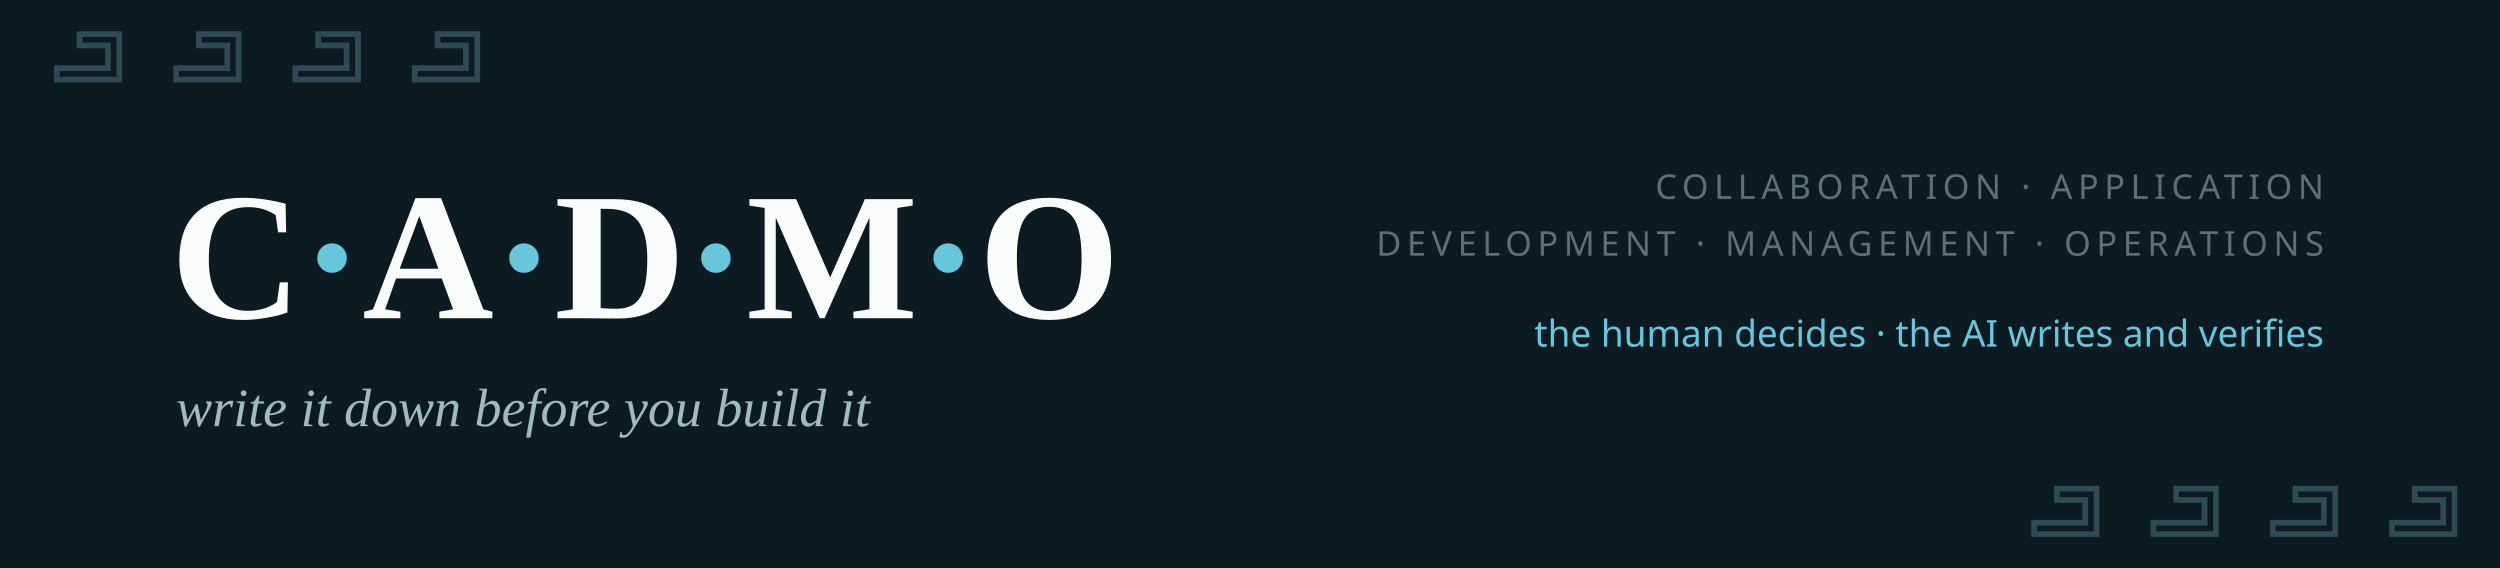
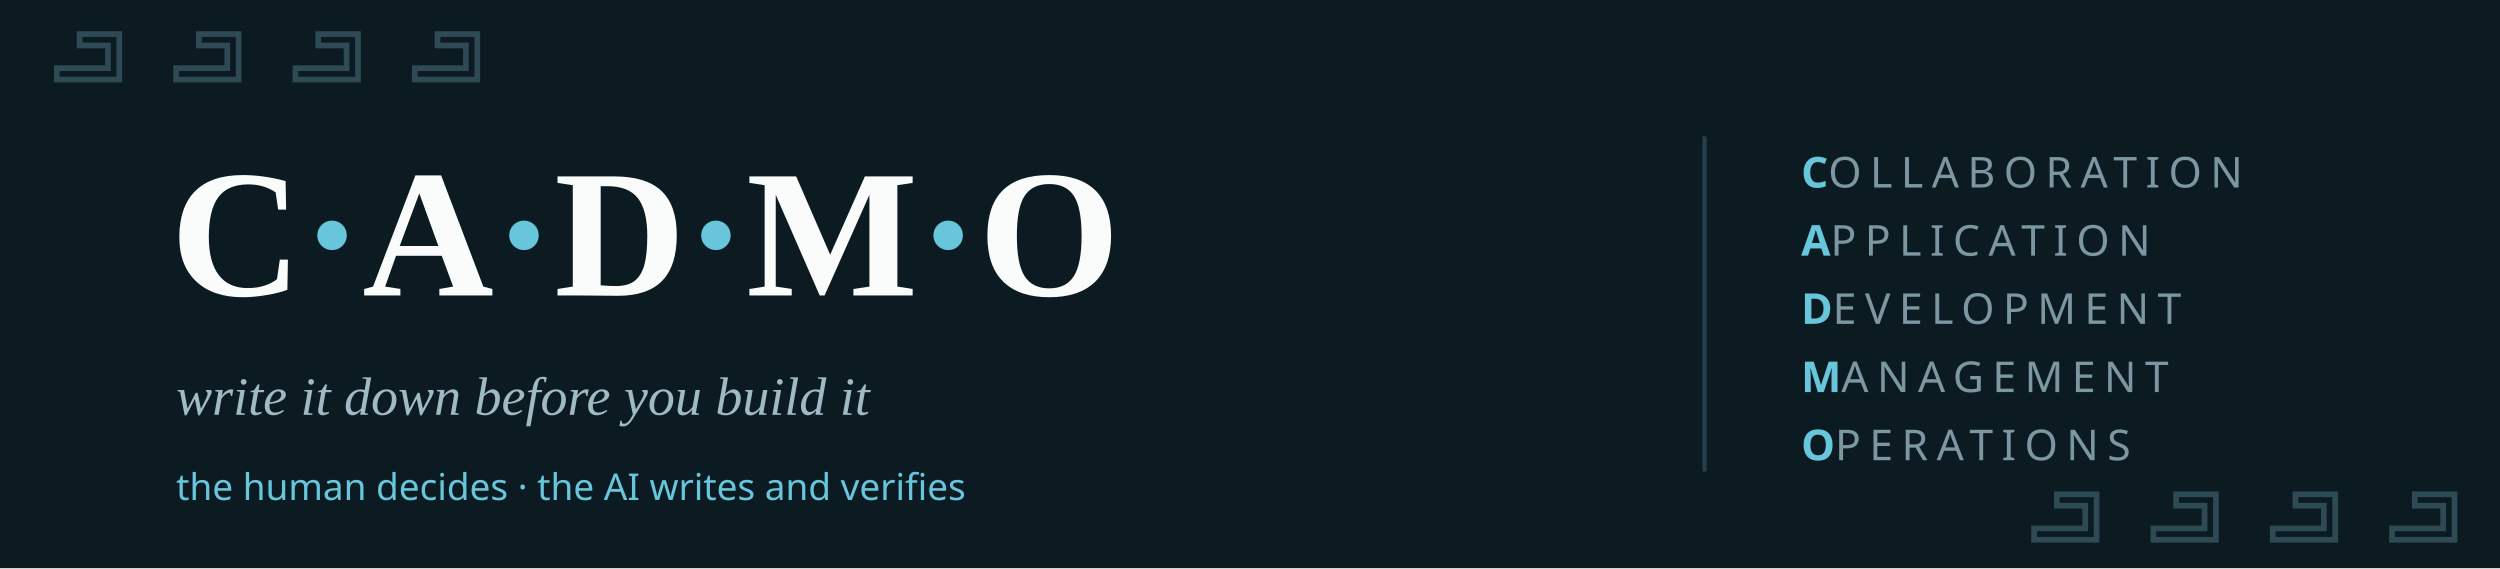
<svg xmlns="http://www.w3.org/2000/svg" width="880" height="200" viewBox="0 0 880 200" role="img" aria-label="Cadmo — write it down before you build it">
  <rect width="880" height="200" fill="#0C1B21" />
  <g stroke="#2E4A54" stroke-width="2" fill="none">
-     <path d="M20 24 h18 v-8 h-10 v-4 h14 v16 h-22 z" transform="translate(0,0)" />
+     <path d="M20 24 h18 v-8 h-10 v-4 h14 v16 h-22 z" />
    <path d="M62 24 h18 v-8 h-10 v-4 h14 v16 h-22 z" />
    <path d="M104 24 h18 v-8 h-10 v-4 h14 v16 h-22 z" />
    <path d="M146 24 h18 v-8 h-10 v-4 h14 v16 h-22 z" />
  </g>
  <g stroke="#2E4A54" stroke-width="2" fill="none">
-     <path d="M716 184 h18 v-8 h-10 v-4 h14 v16 h-22 z" />
-     <path d="M758 184 h18 v-8 h-10 v-4 h14 v16 h-22 z" />
-     <path d="M800 184 h18 v-8 h-10 v-4 h14 v16 h-22 z" />
-     <path d="M842 184 h18 v-8 h-10 v-4 h14 v16 h-22 z" />
+     <path d="M716 186 h18 v-8 h-10 v-4 h14 v16 h-22 z" />
+     <path d="M758 186 h18 v-8 h-10 v-4 h14 v16 h-22 z" />
+     <path d="M800 186 h18 v-8 h-10 v-4 h14 v16 h-22 z" />
+     <path d="M842 186 h18 v-8 h-10 v-4 h14 v16 h-22 z" />
  </g>
-   <text x="60" y="112" font-family="Georgia, 'Times New Roman', serif" font-size="64" font-weight="bold" letter-spacing="14" fill="#FAFCFC">C<tspan fill="#67C6DC">·</tspan>A<tspan fill="#67C6DC">·</tspan>D<tspan fill="#67C6DC">·</tspan>M<tspan fill="#67C6DC">·</tspan>O</text>
-   <text x="62" y="150" font-family="Georgia, 'Times New Roman', serif" font-style="italic" font-size="19" fill="#9FBAC3">write it down before you build it</text>
-   <text x="818" y="70" text-anchor="end" font-family="Segoe UI, system-ui, sans-serif" font-size="12" letter-spacing="2" fill="#5B7078">COLLABORATION · APPLICATION</text>
-   <text x="818" y="90" text-anchor="end" font-family="Segoe UI, system-ui, sans-serif" font-size="12" letter-spacing="2" fill="#5B7078">DEVELOPMENT · MANAGEMENT · OPERATIONS</text>
-   <text x="818" y="122" text-anchor="end" font-family="Segoe UI, system-ui, sans-serif" font-size="13" fill="#67C6DC">the human decides · the AI writes and verifies</text>
+   <text x="60" y="104" font-family="Georgia, 'Times New Roman', serif" font-size="64" font-weight="bold" letter-spacing="14" fill="#FAFCFC">C<tspan fill="#67C6DC">·</tspan>A<tspan fill="#67C6DC">·</tspan>D<tspan fill="#67C6DC">·</tspan>M<tspan fill="#67C6DC">·</tspan>O</text>
+   <text x="62" y="146" font-family="Georgia, 'Times New Roman', serif" font-style="italic" font-size="19" fill="#9FBAC3">write it down before you build it</text>
+   <text x="62" y="176" font-family="Segoe UI, system-ui, sans-serif" font-size="13" fill="#67C6DC">the human decides · the AI writes and verifies</text>
+   <line x1="600" y1="48" x2="600" y2="166" stroke="#24404B" stroke-width="1.5" />
+   <g font-family="Segoe UI, system-ui, sans-serif" font-size="15" letter-spacing="3" fill="#7C97A1">
+     <text x="634" y="66">
+       <tspan fill="#67C6DC" font-weight="700">C</tspan>OLLABORATION</text>
+     <text x="634" y="90">
+       <tspan fill="#67C6DC" font-weight="700">A</tspan>PPLICATION</text>
+     <text x="634" y="114">
+       <tspan fill="#67C6DC" font-weight="700">D</tspan>EVELOPMENT</text>
+     <text x="634" y="138">
+       <tspan fill="#67C6DC" font-weight="700">M</tspan>ANAGEMENT</text>
+     <text x="634" y="162">
+       <tspan fill="#67C6DC" font-weight="700">O</tspan>PERATIONS</text>
+   </g>
</svg>
